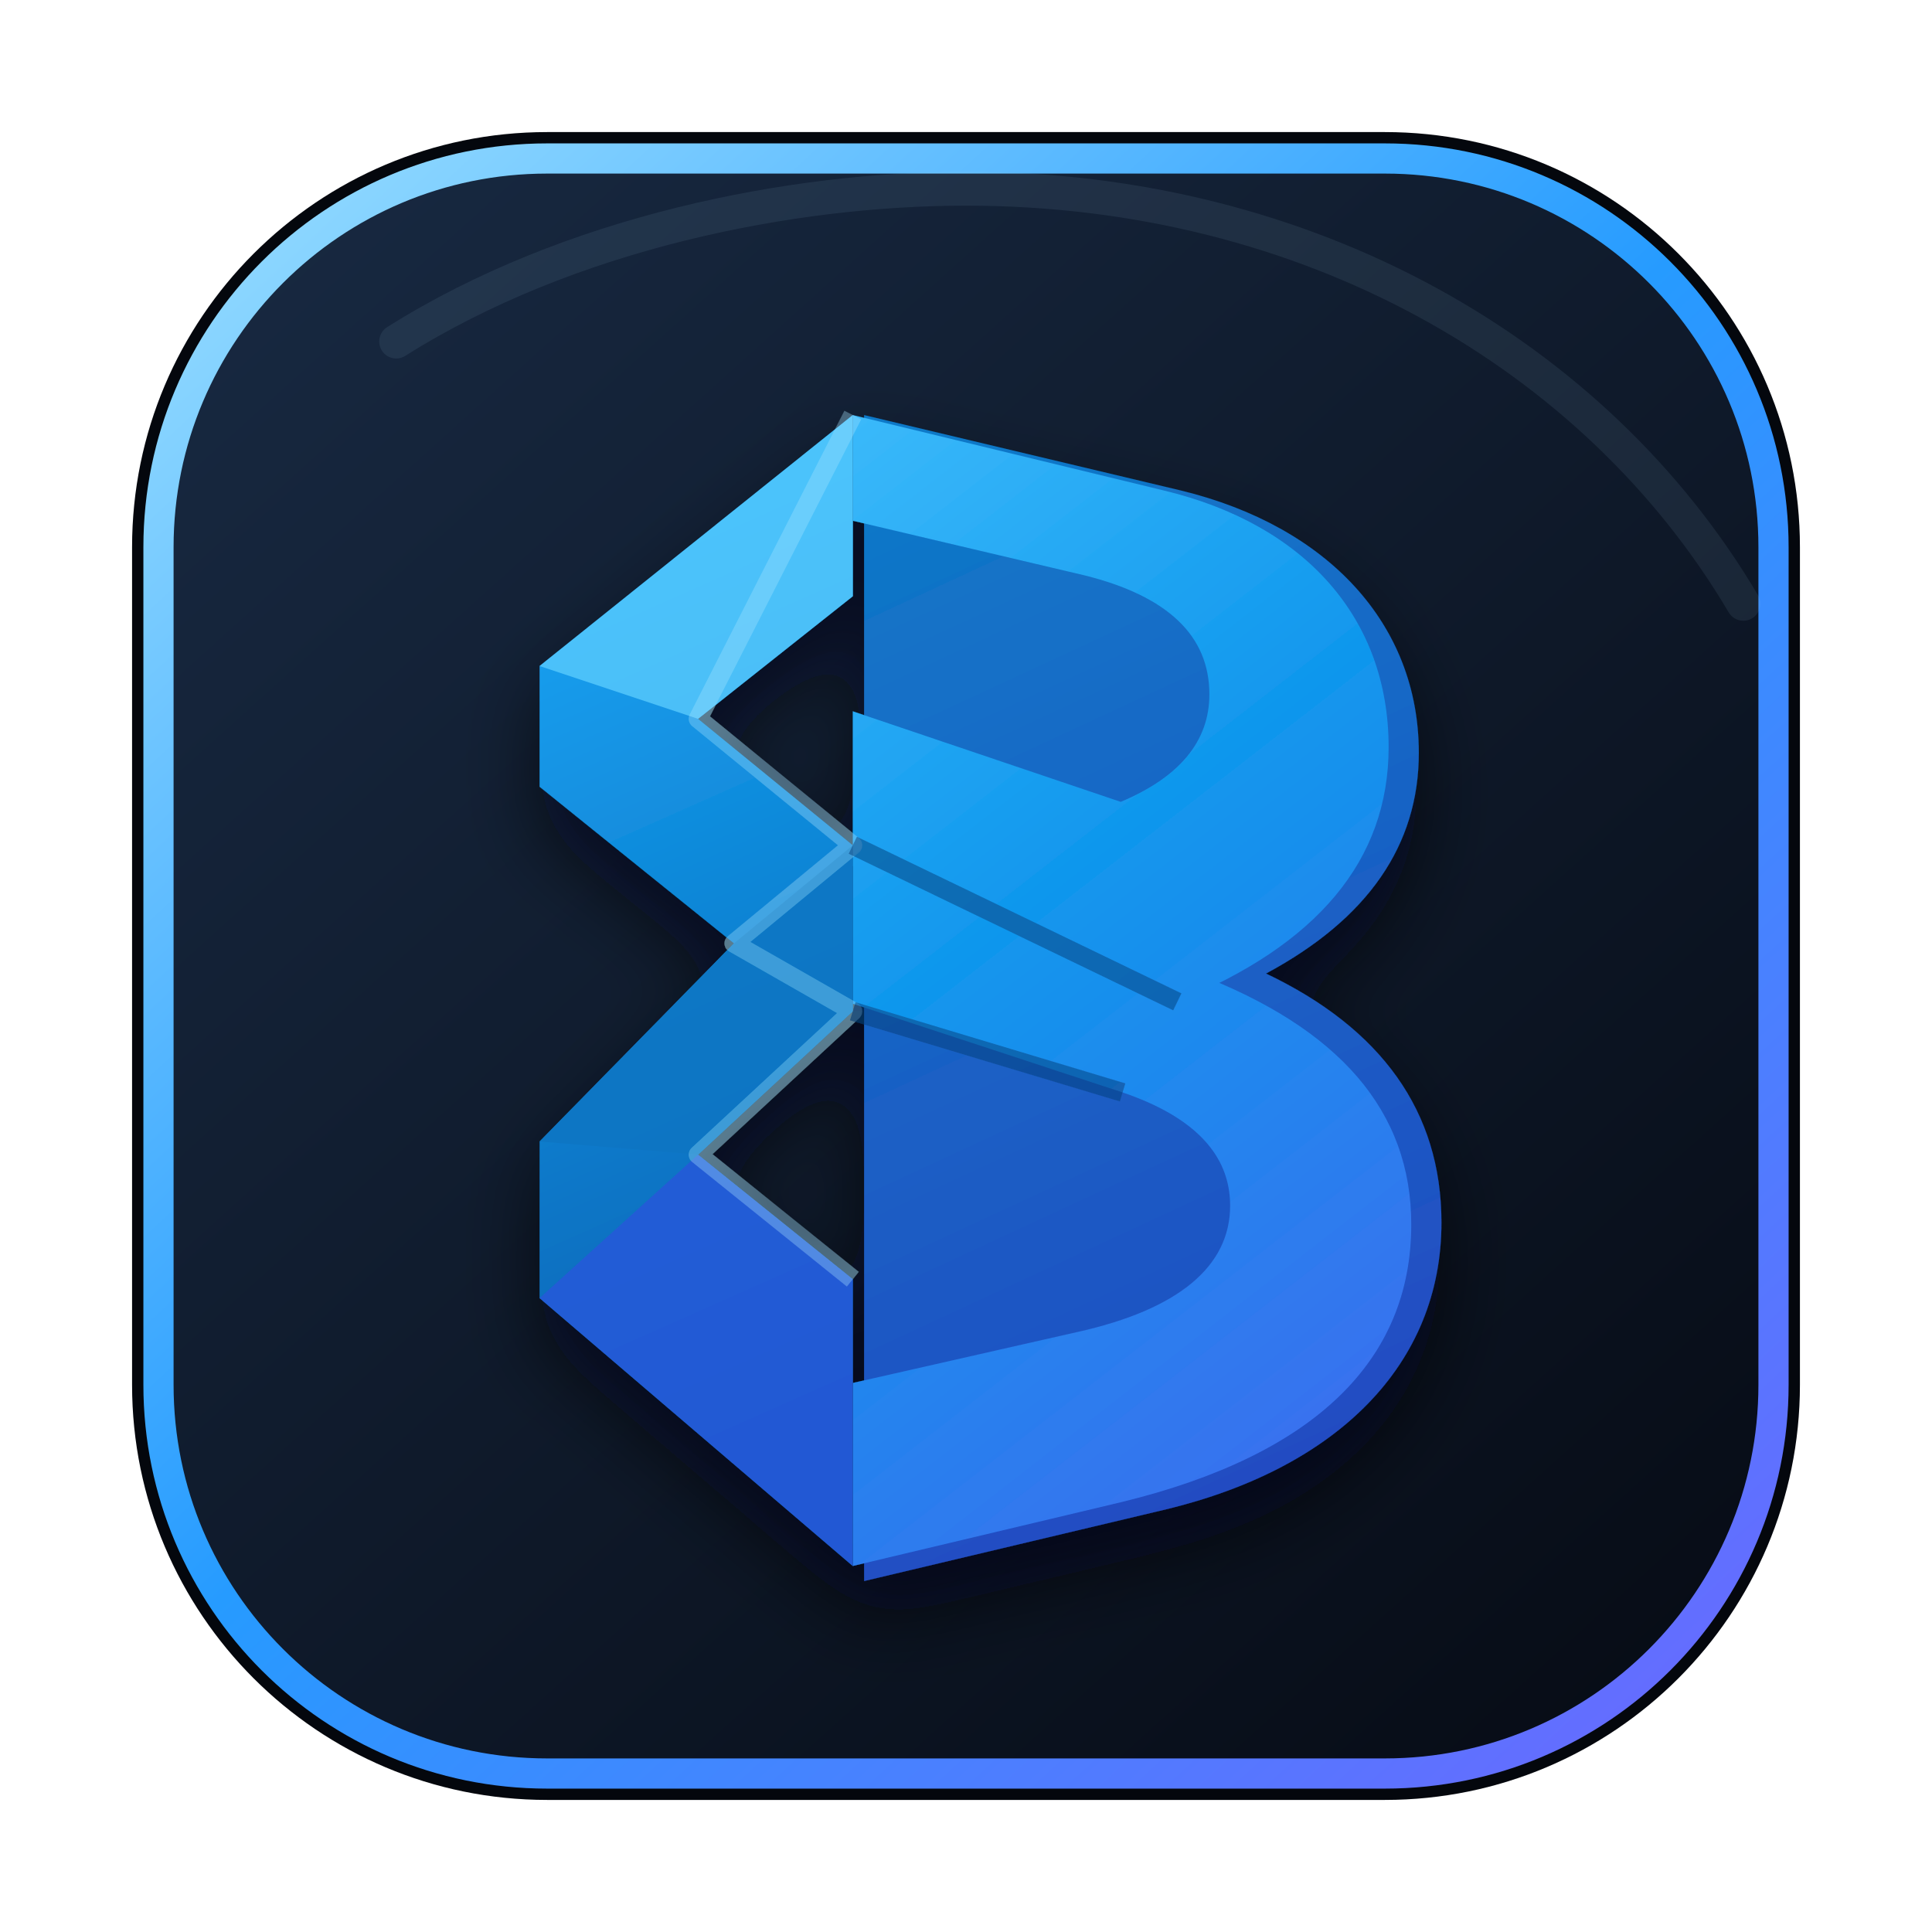
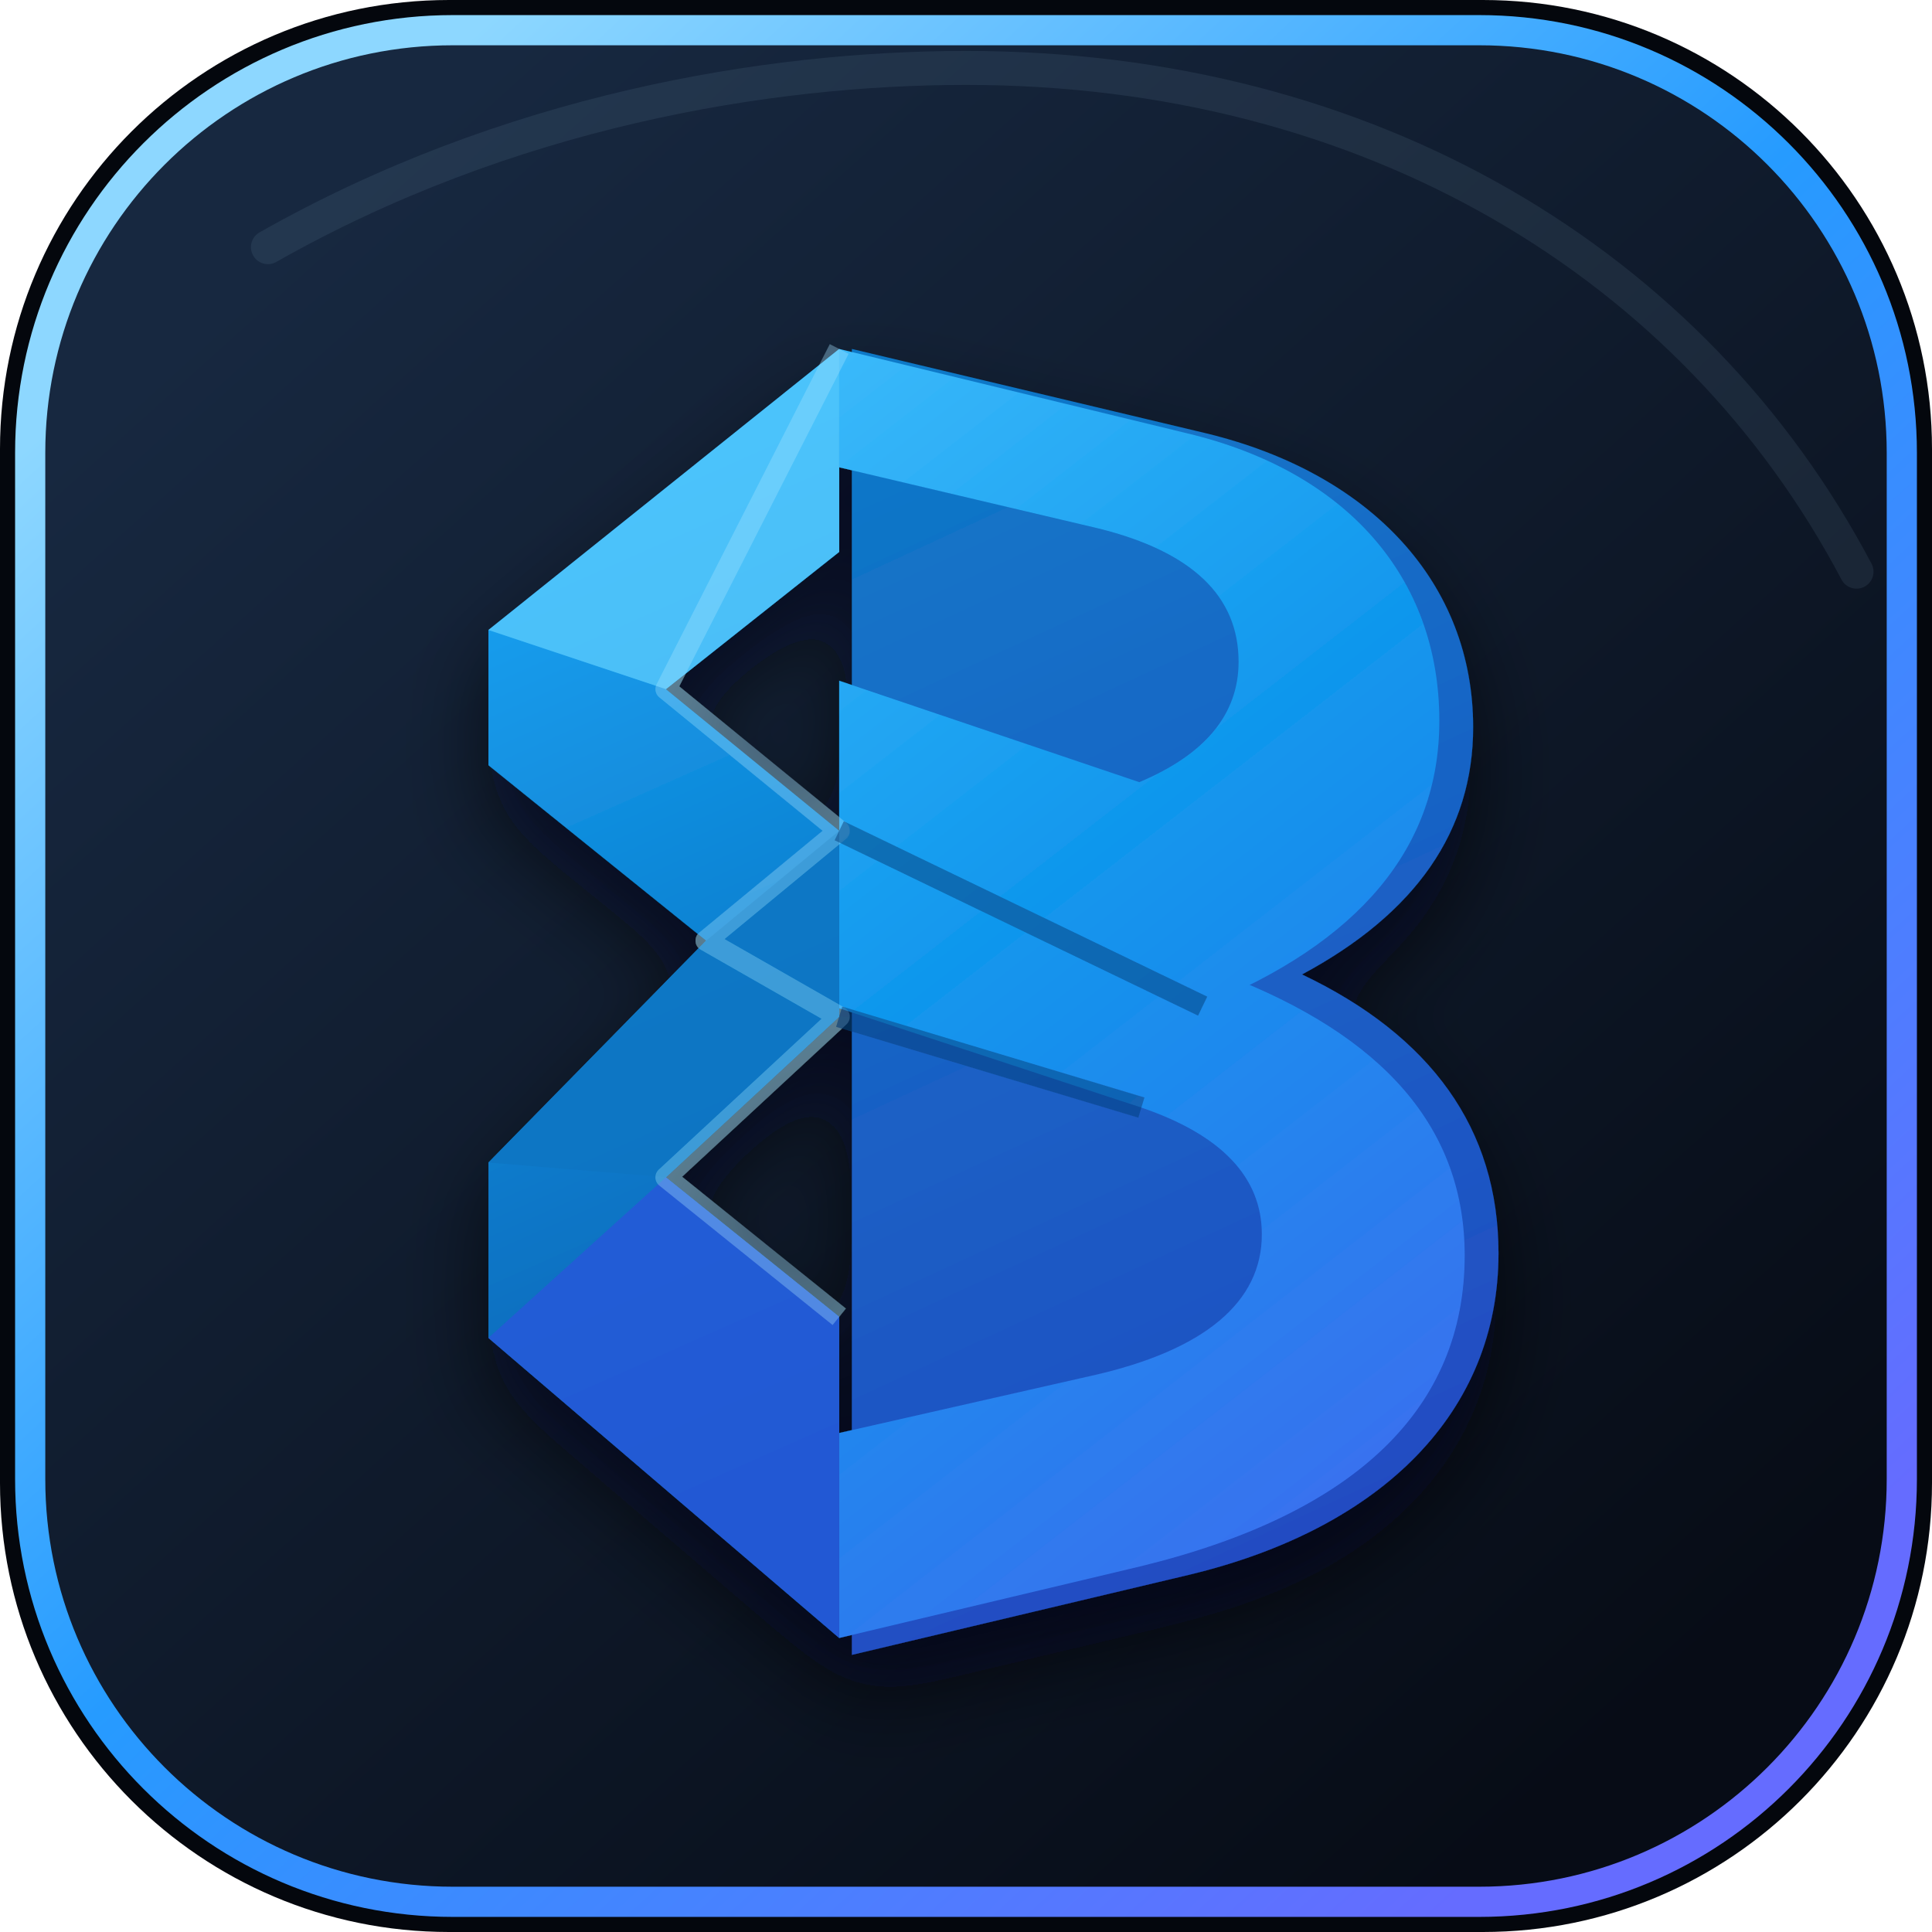
<svg xmlns="http://www.w3.org/2000/svg" viewBox="0 0 1024 1024" fill="none">
  <defs>
    <linearGradient id="background" x1="156" y1="124" x2="868" y2="914" gradientUnits="userSpaceOnUse">
      <stop stop-color="#172840" />
      <stop offset="1" stop-color="#070c16" />
    </linearGradient>
    <linearGradient id="rim" x1="144" y1="116" x2="878" y2="910" gradientUnits="userSpaceOnUse">
      <stop stop-color="#8DD7FF" />
      <stop offset=".48" stop-color="#269BFF" />
      <stop offset="1" stop-color="#656CFF" />
    </linearGradient>
    <linearGradient id="ribbon" x1="300" y1="220" x2="752" y2="802" gradientUnits="userSpaceOnUse">
      <stop stop-color="#4AC6FF" />
      <stop offset=".48" stop-color="#1097ED" />
      <stop offset="1" stop-color="#4169EF" />
    </linearGradient>
    <linearGradient id="fold" x1="300" y1="300" x2="494" y2="736" gradientUnits="userSpaceOnUse">
      <stop stop-color="#16A2F2" />
      <stop offset="1" stop-color="#075EAF" />
    </linearGradient>
    <linearGradient id="edge" x1="478" y1="240" x2="734" y2="792" gradientUnits="userSpaceOnUse">
      <stop stop-color="#0F79C8" />
      <stop offset="1" stop-color="#2449C2" />
    </linearGradient>
    <filter id="symbol-shadow" x="-20%" y="-20%" width="140%" height="140%">
      <feDropShadow dx="0" dy="22" stdDeviation="20" flood-color="#02050B" flood-opacity=".62" />
    </filter>
  </defs>
-   <rect x="70" y="70" width="884" height="884" rx="220" fill="#04070D" />
-   <rect x="84" y="84" width="856" height="856" rx="206" fill="url(#background)" stroke="url(#rim)" stroke-width="16" />
-   <path d="M210 181C302 123 420 100 512 100c182 0 334 88 412 220" stroke="#B6E8FF" stroke-opacity=".08" stroke-width="18" stroke-linecap="round" />
-   <g filter="url(#symbol-shadow)">
+   <rect width="1024" height="1024" rx="238" fill="#04070D" />
+   <rect x="16" y="16" width="992" height="992" rx="224" fill="url(#background)" stroke="url(#rim)" stroke-width="16" />
+   <path d="M142 131C269 59 406 36 512 36c214 0 386 104 472 267" stroke="#B6E8FF" stroke-opacity=".08" stroke-width="18" stroke-linecap="round" />
+   <g filter="url(#symbol-shadow)" transform="translate(512 512) scale(1.12) translate(-512 -512)">
    <path d="M458 220 626 260c78 19 126 71 126 139 0 49-27 88-81 117 61 29 93 73 93 132 0 75-55 130-146 152l-160 38V220Z" fill="url(#edge)" />
    <path d="M452 220 617 260c75 18 119 68 119 136 0 60-38 105-112 135l-172-72v-82l142 48c31-13 47-32 47-57 0-31-22-52-66-63l-123-29v-96Z" fill="url(#ribbon)" />
    <path d="m452 448 182 68c76 29 114 73 114 133 0 72-51 122-153 147l-143 34v-97l119-27c54-12 81-35 81-67 0-27-19-47-57-60l-143-47v-88Z" fill="url(#ribbon)" />
    <path d="m286 353 166-133v96l-82 65 82 67v88l-82 76 82 66v152L286 688v-83l103-105-103-83v-64Z" fill="url(#fold)" />
    <path d="m286 353 84 28 82-65v-96L286 353Z" fill="#62D0FF" fill-opacity=".72" />
    <path d="m286 605 84 7 82-76v-88l-63 52-103 105Z" fill="#0875C3" fill-opacity=".86" />
    <path d="m370 612 82 66v152L286 688l84-76Z" fill="#2859D9" fill-opacity=".88" />
    <path d="m452 220-82 161 82 67-63 52 63 36-82 76 82 66" stroke="#A7E5FF" stroke-opacity=".34" stroke-width="10" stroke-linejoin="round" />
    <path d="m452 448 172 83M452 536l143 43" stroke="#063F7B" stroke-opacity=".5" stroke-width="10" />
  </g>
</svg>
